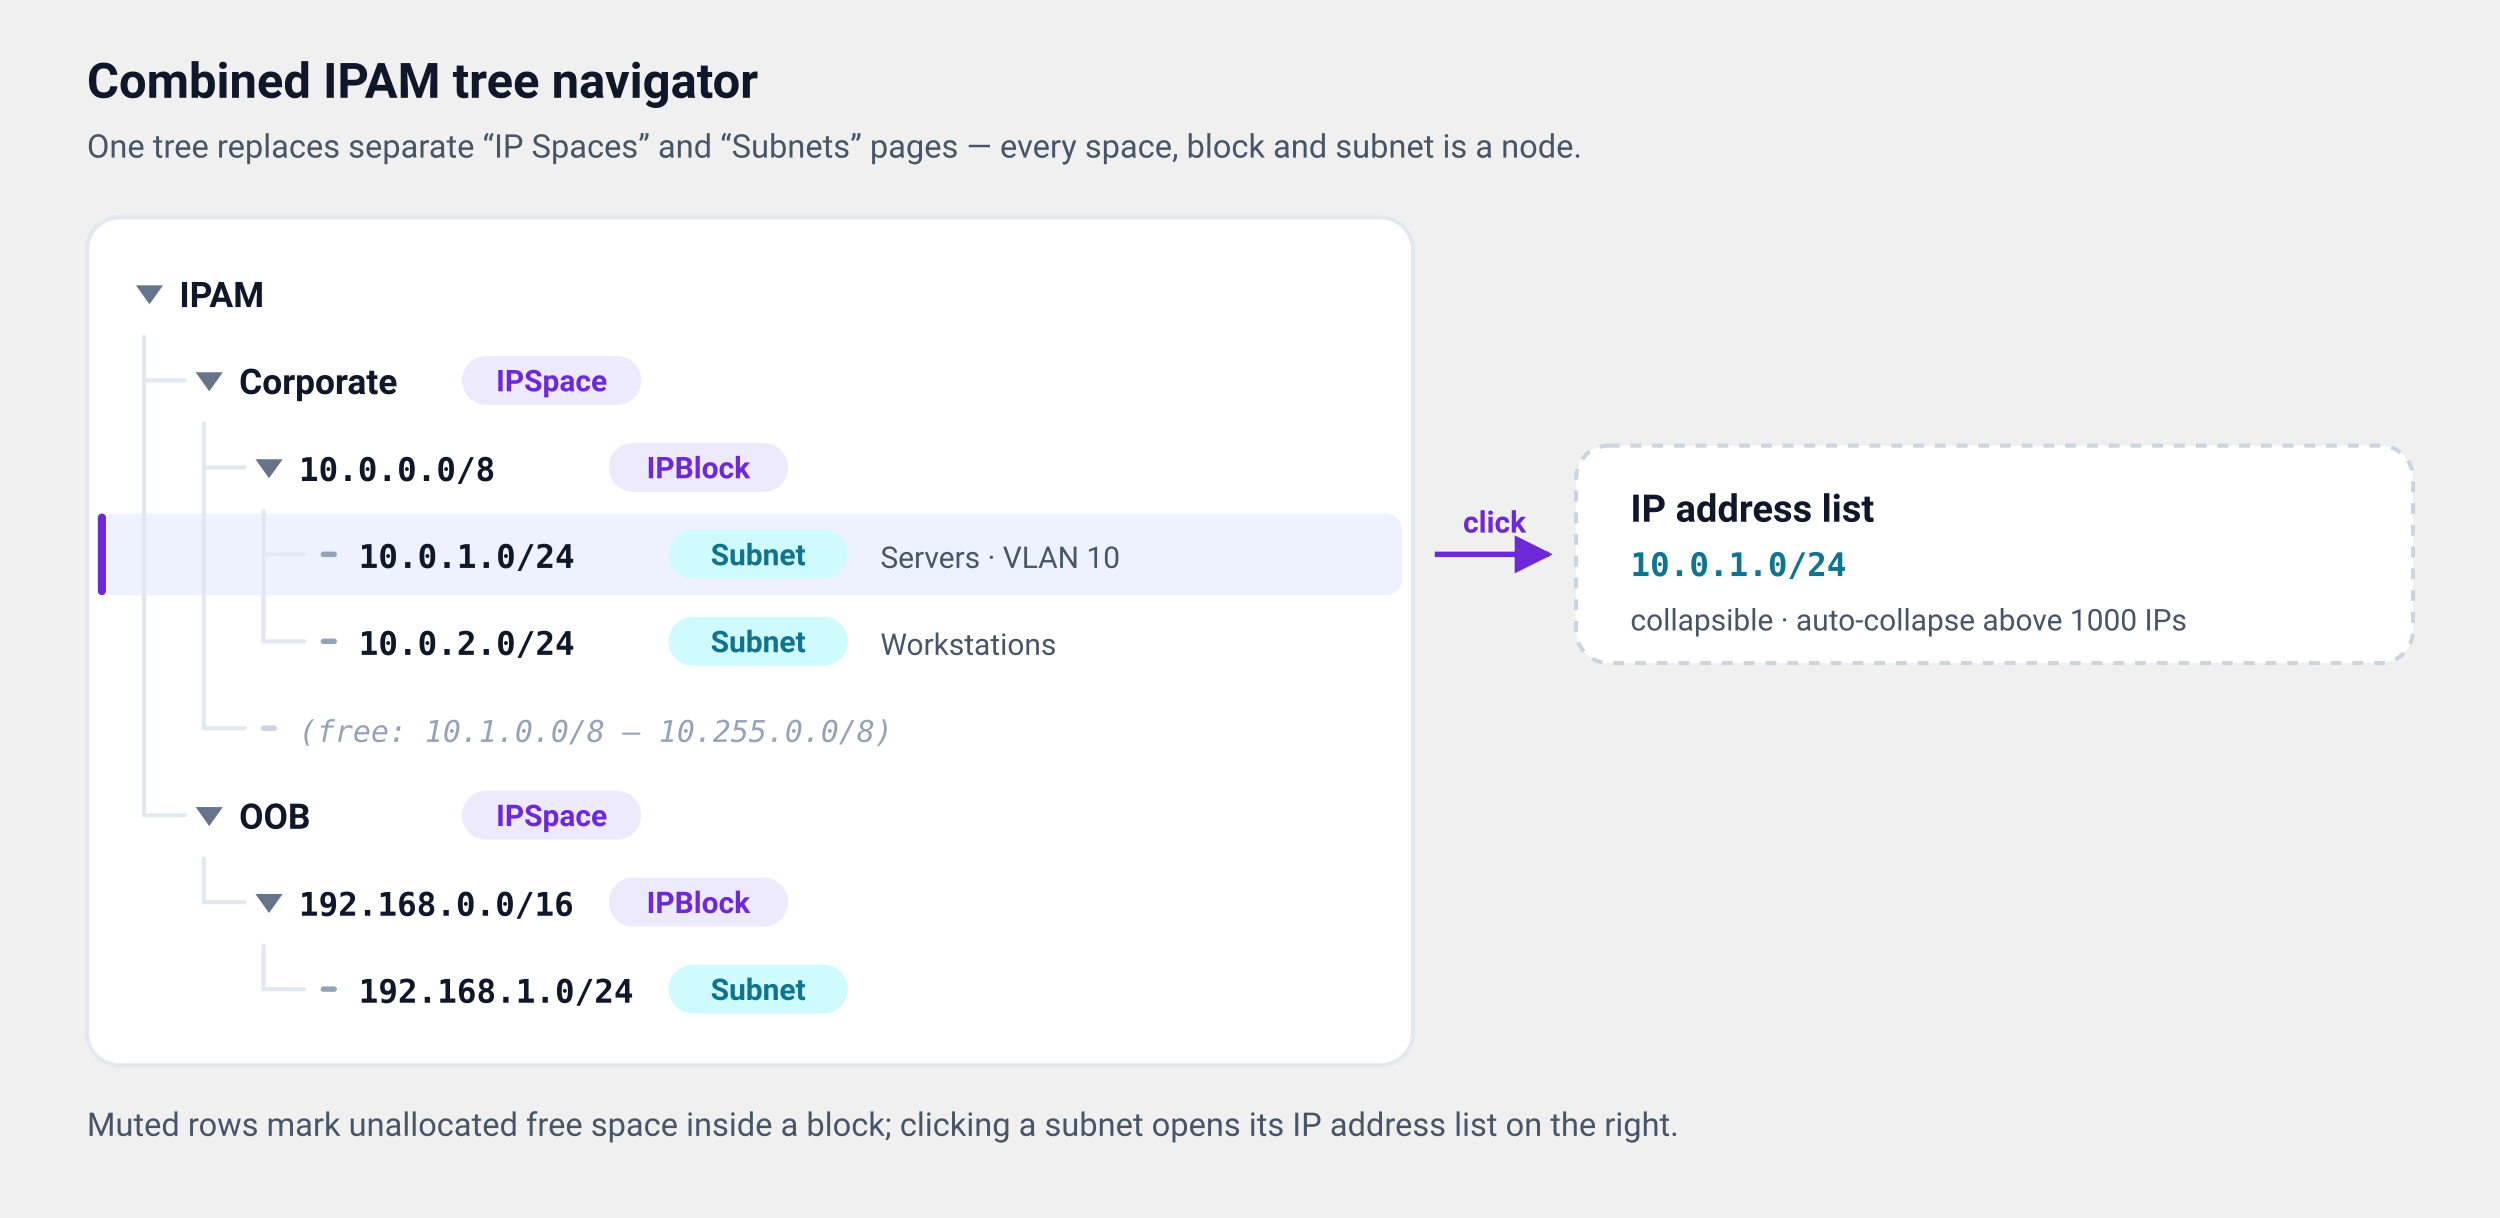
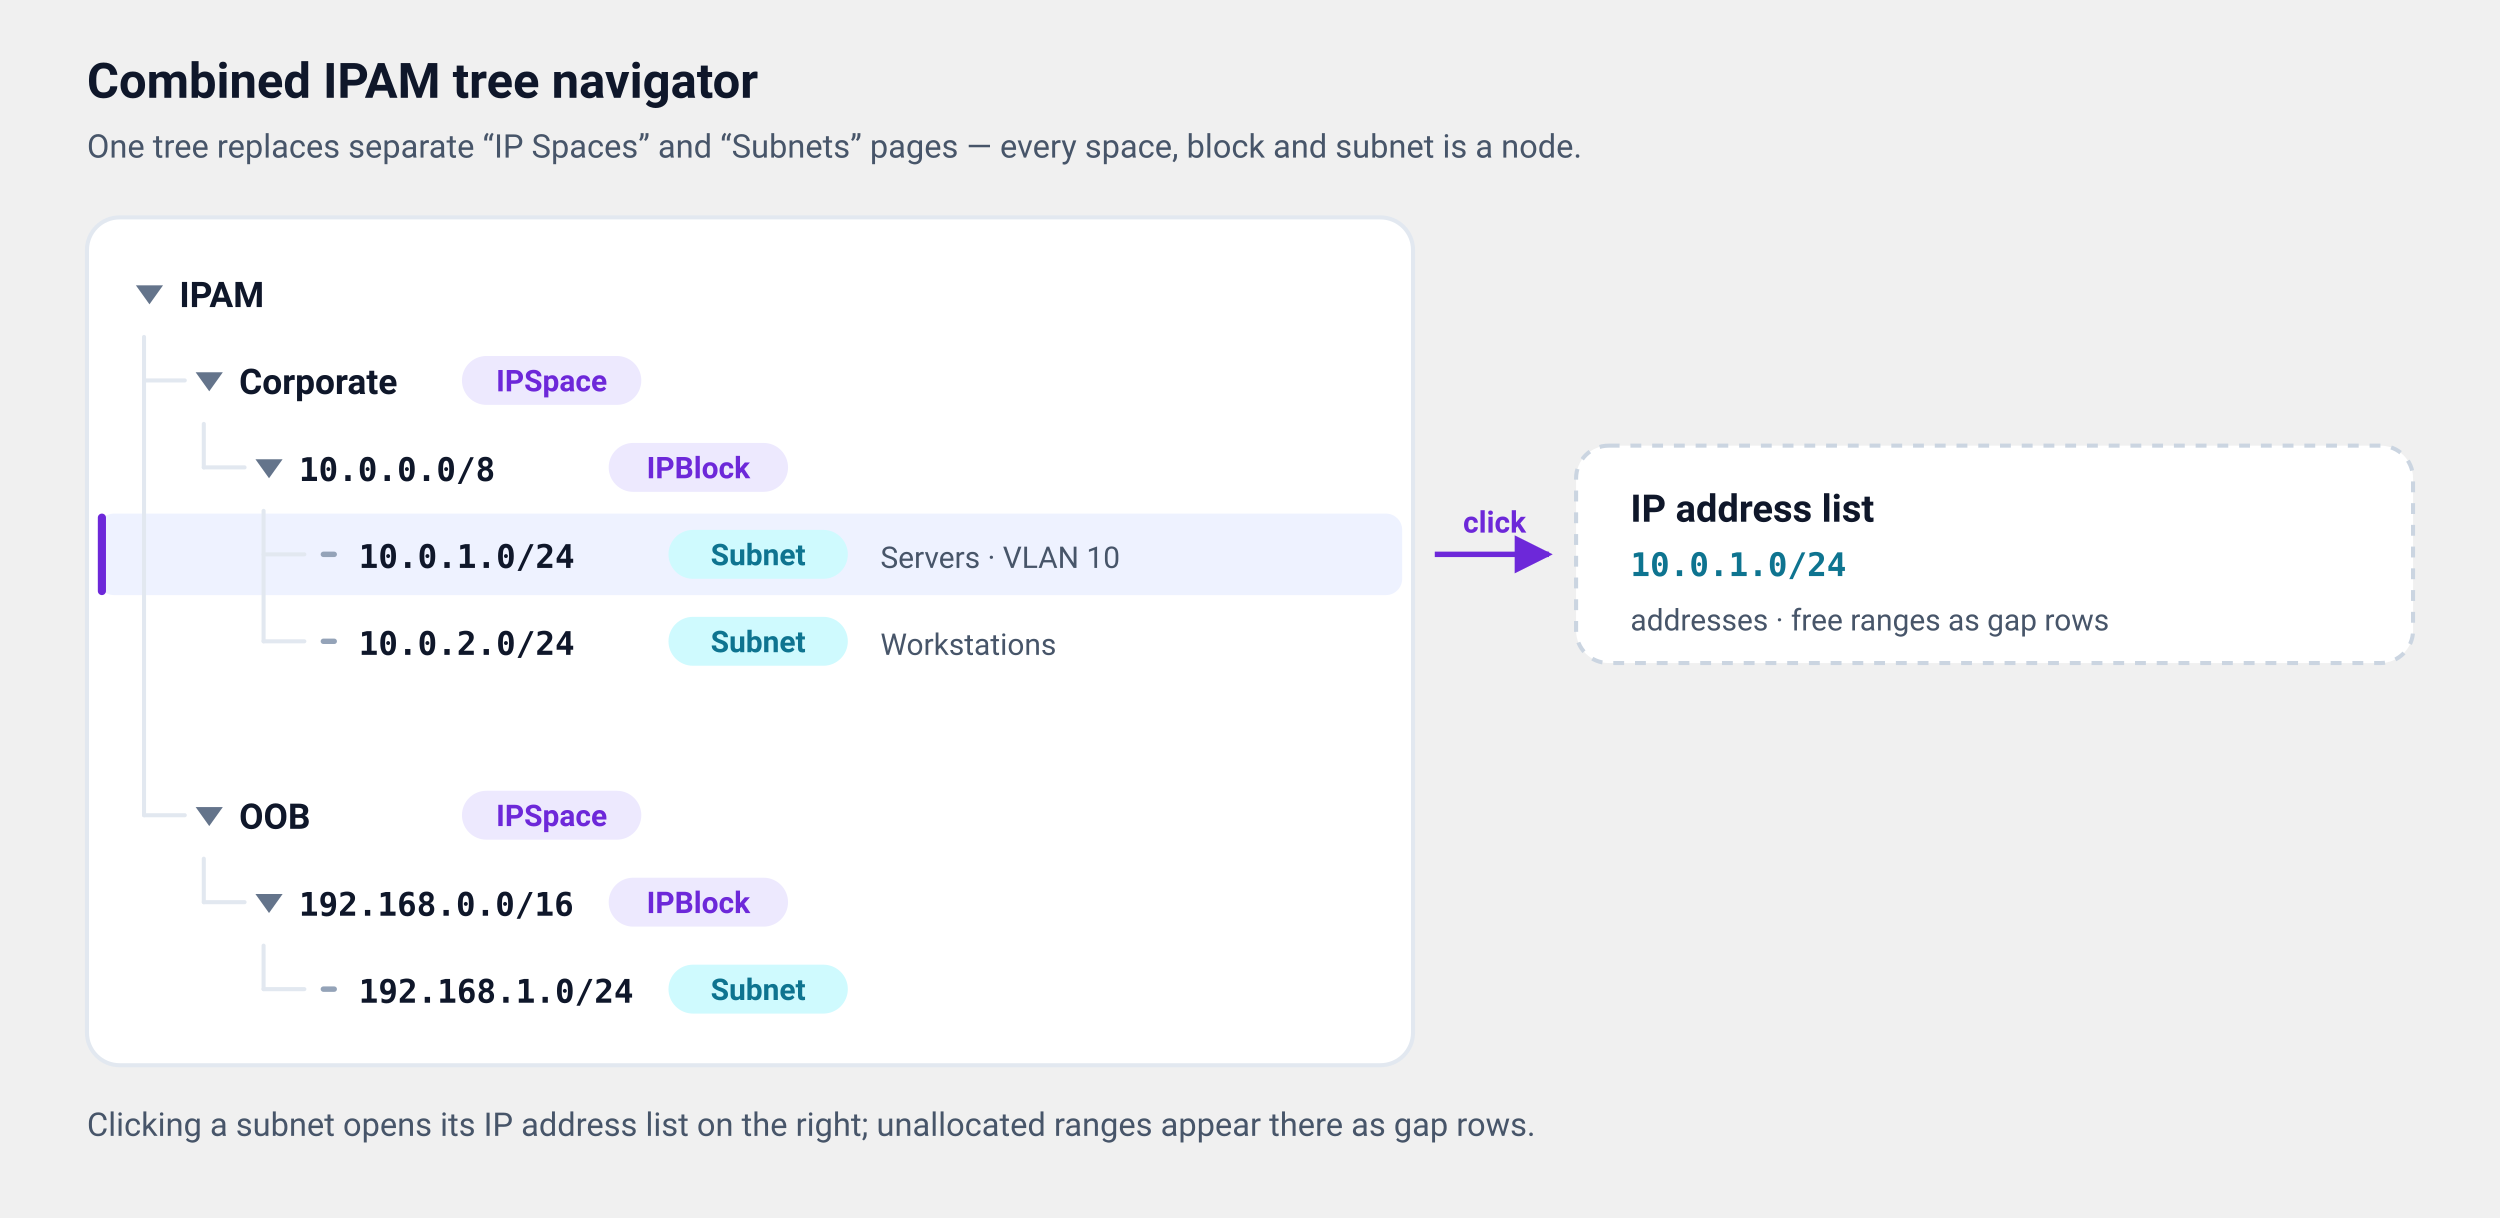
<svg xmlns="http://www.w3.org/2000/svg" width="920" height="448" viewBox="0 0 920 448" preserveAspectRatio="xMidYMid meet" font-family="ui-sans-serif, system-ui, -apple-system, 'Segoe UI', Roboto, Helvetica, Arial, sans-serif">
  <defs>
    <marker id="ipamu-arrow" viewBox="0 0 10 10" refX="9" refY="5" markerWidth="7" markerHeight="7" orient="auto-start-reverse">
      <path d="M 0 0 L 10 5 L 0 10 z" fill="#6d28d9" />
    </marker>
  </defs>
  <text x="32" y="36" font-size="18" font-weight="600" fill="#0f172a">Combined IPAM tree navigator</text>
  <text x="32" y="58" font-size="12" fill="#475569">One tree replaces separate “IP Spaces” and “Subnets” pages — every space, block and subnet is a node.</text>
  <rect x="32" y="80" width="488" height="312" rx="12" fill="#ffffff" stroke="#e2e8f0" stroke-width="1.5" />
  <rect x="36" y="189" width="480" height="30" rx="6" fill="#eef2ff" />
  <rect x="36" y="189" width="3" height="30" rx="1.5" fill="#6d28d9" />
  <g stroke="#e2e8f0" stroke-width="1.5" fill="none" stroke-linecap="round">
    <path d="M 53 124 V 300" />
    <path d="M 53 140 H 68" />
    <path d="M 53 300 H 68" />
-     <path d="M 75 156 V 268" />
+     <path d="M 75 156 V 172" />
    <path d="M 75 172 H 90" />
-     <path d="M 75 268 H 90" />
    <path d="M 97 188 V 236" />
    <path d="M 97 204 H 112" />
    <path d="M 97 236 H 112" />
    <path d="M 75 316 V 332" />
    <path d="M 75 332 H 90" />
    <path d="M 97 348 V 364" />
    <path d="M 97 364 H 112" />
  </g>
  <path d="M 50 105 L 60 105 L 55 112 Z" fill="#64748b" />
  <text x="66" y="113" font-size="13" font-weight="600" fill="#0f172a">IPAM</text>
  <path d="M 72 137 L 82 137 L 77 144 Z" fill="#64748b" />
  <text x="88" y="145" font-size="13" font-weight="600" fill="#0f172a">Corporate</text>
  <rect x="170" y="131" width="66" height="18" rx="9" fill="#ede9fe" />
  <text x="203" y="144" text-anchor="middle" font-size="11" font-weight="600" fill="#6d28d9">IPSpace</text>
  <path d="M 94 169 L 104 169 L 99 176 Z" fill="#64748b" />
  <text x="110" y="177" font-size="12" font-weight="600" fill="#0f172a" font-family="ui-monospace, SFMono-Regular, Menlo, Consolas, 'DejaVu Sans Mono', monospace">10.0.0.0/8</text>
  <rect x="224" y="163" width="66" height="18" rx="9" fill="#ede9fe" />
  <text x="257" y="176" text-anchor="middle" font-size="11" font-weight="600" fill="#6d28d9">IPBlock</text>
  <rect x="118" y="203" width="6" height="2" rx="1" fill="#94a3b8" />
  <text x="132" y="209" font-size="12" font-weight="600" fill="#0f172a" font-family="ui-monospace, SFMono-Regular, Menlo, Consolas, 'DejaVu Sans Mono', monospace">10.0.1.0/24</text>
  <rect x="246" y="195" width="66" height="18" rx="9" fill="#cffafe" />
  <text x="279" y="208" text-anchor="middle" font-size="11" font-weight="600" fill="#0e7490">Subnet</text>
  <text x="324" y="209" font-size="11" fill="#475569">Servers · VLAN 10</text>
  <rect x="118" y="235" width="6" height="2" rx="1" fill="#94a3b8" />
  <text x="132" y="241" font-size="12" font-weight="600" fill="#0f172a" font-family="ui-monospace, SFMono-Regular, Menlo, Consolas, 'DejaVu Sans Mono', monospace">10.0.2.0/24</text>
  <rect x="246" y="227" width="66" height="18" rx="9" fill="#cffafe" />
  <text x="279" y="240" text-anchor="middle" font-size="11" font-weight="600" fill="#0e7490">Subnet</text>
  <text x="324" y="241" font-size="11" fill="#475569">Workstations</text>
-   <rect x="96" y="267" width="6" height="2" rx="1" fill="#cbd5e1" />
-   <text x="110" y="273" font-size="11" font-style="italic" fill="#94a3b8" font-family="ui-monospace, SFMono-Regular, Menlo, Consolas, 'DejaVu Sans Mono', monospace">(free: 10.1.0.0/8 – 10.255.0.0/8)</text>
  <path d="M 72 297 L 82 297 L 77 304 Z" fill="#64748b" />
  <text x="88" y="305" font-size="13" font-weight="600" fill="#0f172a">OOB</text>
  <rect x="170" y="291" width="66" height="18" rx="9" fill="#ede9fe" />
  <text x="203" y="304" text-anchor="middle" font-size="11" font-weight="600" fill="#6d28d9">IPSpace</text>
  <path d="M 94 329 L 104 329 L 99 336 Z" fill="#64748b" />
  <text x="110" y="337" font-size="12" font-weight="600" fill="#0f172a" font-family="ui-monospace, SFMono-Regular, Menlo, Consolas, 'DejaVu Sans Mono', monospace">192.168.0.0/16</text>
  <rect x="224" y="323" width="66" height="18" rx="9" fill="#ede9fe" />
  <text x="257" y="336" text-anchor="middle" font-size="11" font-weight="600" fill="#6d28d9">IPBlock</text>
  <rect x="118" y="363" width="6" height="2" rx="1" fill="#94a3b8" />
  <text x="132" y="369" font-size="12" font-weight="600" fill="#0f172a" font-family="ui-monospace, SFMono-Regular, Menlo, Consolas, 'DejaVu Sans Mono', monospace">192.168.1.0/24</text>
  <rect x="246" y="355" width="66" height="18" rx="9" fill="#cffafe" />
  <text x="279" y="368" text-anchor="middle" font-size="11" font-weight="600" fill="#0e7490">Subnet</text>
  <path d="M 528 204 H 570" stroke="#6d28d9" stroke-width="2" fill="none" marker-end="url(#ipamu-arrow)" />
  <text x="550" y="196" text-anchor="middle" font-size="11" font-weight="600" fill="#6d28d9">click</text>
  <rect x="580" y="164" width="308" height="80" rx="12" fill="#ffffff" stroke="#cbd5e1" stroke-width="1.5" stroke-dasharray="4 4" />
  <text x="600" y="192" font-size="14" font-weight="600" fill="#0f172a">IP address list</text>
  <text x="600" y="212" font-size="12" font-weight="600" fill="#0e7490" font-family="ui-monospace, SFMono-Regular, Menlo, Consolas, 'DejaVu Sans Mono', monospace">10.0.1.0/24</text>
-   <text x="600" y="232" font-size="11" fill="#475569">collapsible · auto-collapse above 1000 IPs</text>
-   <text x="32" y="418" font-size="12" fill="#475569">Muted rows mark unallocated free space inside a block; clicking a subnet opens its IP address list on the right.</text>
+   <text x="600" y="232" font-size="11" fill="#475569">addresses · free ranges as gap rows</text>
+   <text x="32" y="418" font-size="12" fill="#475569">Clicking a subnet opens its IP address list on the right; unallocated ranges appear there as gap rows.</text>
</svg>
